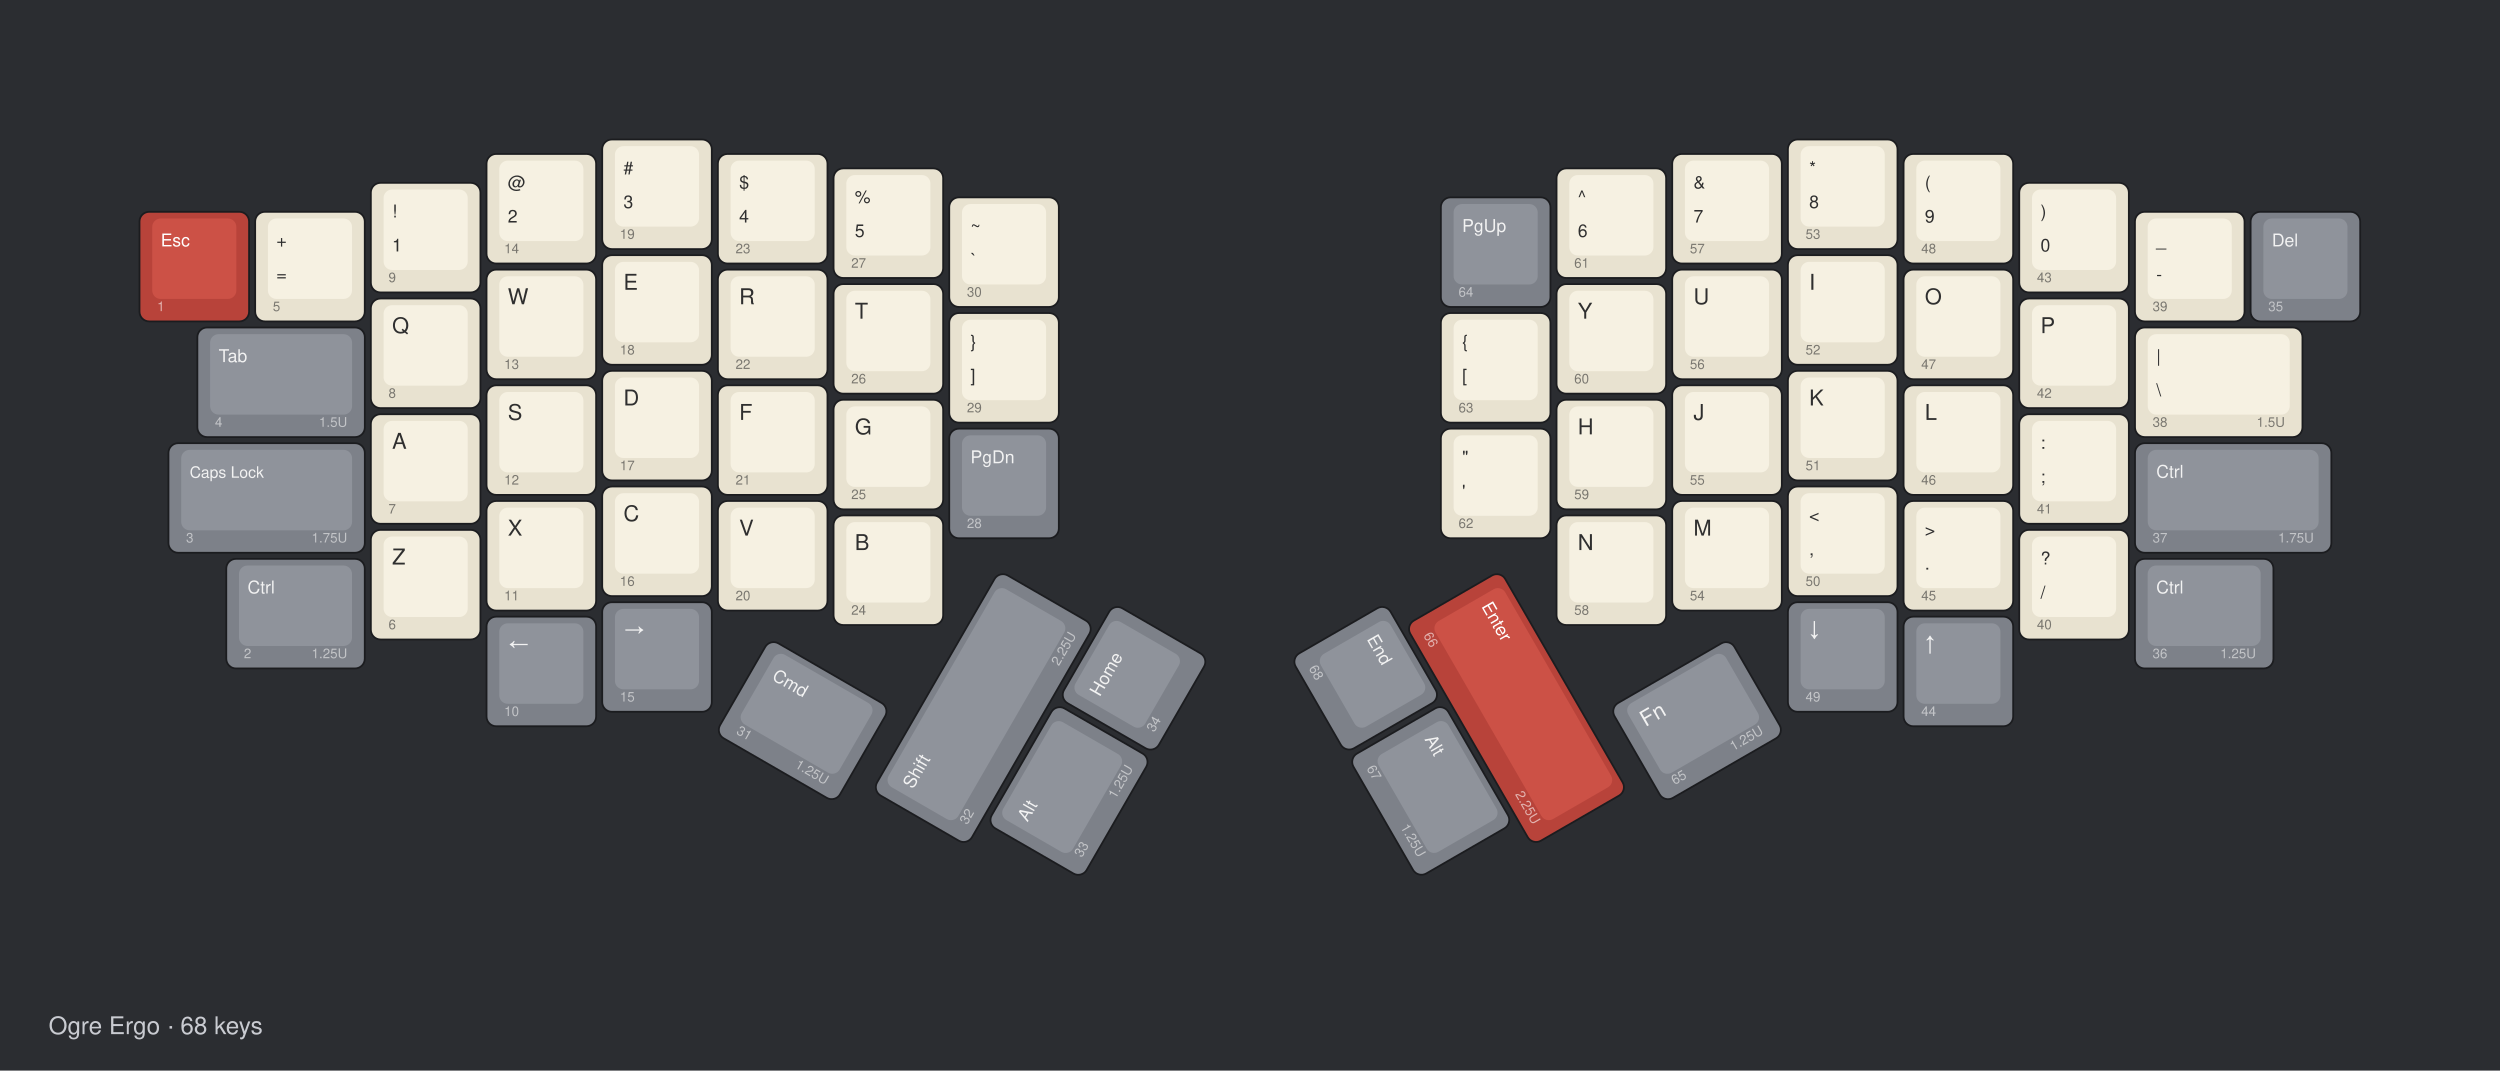
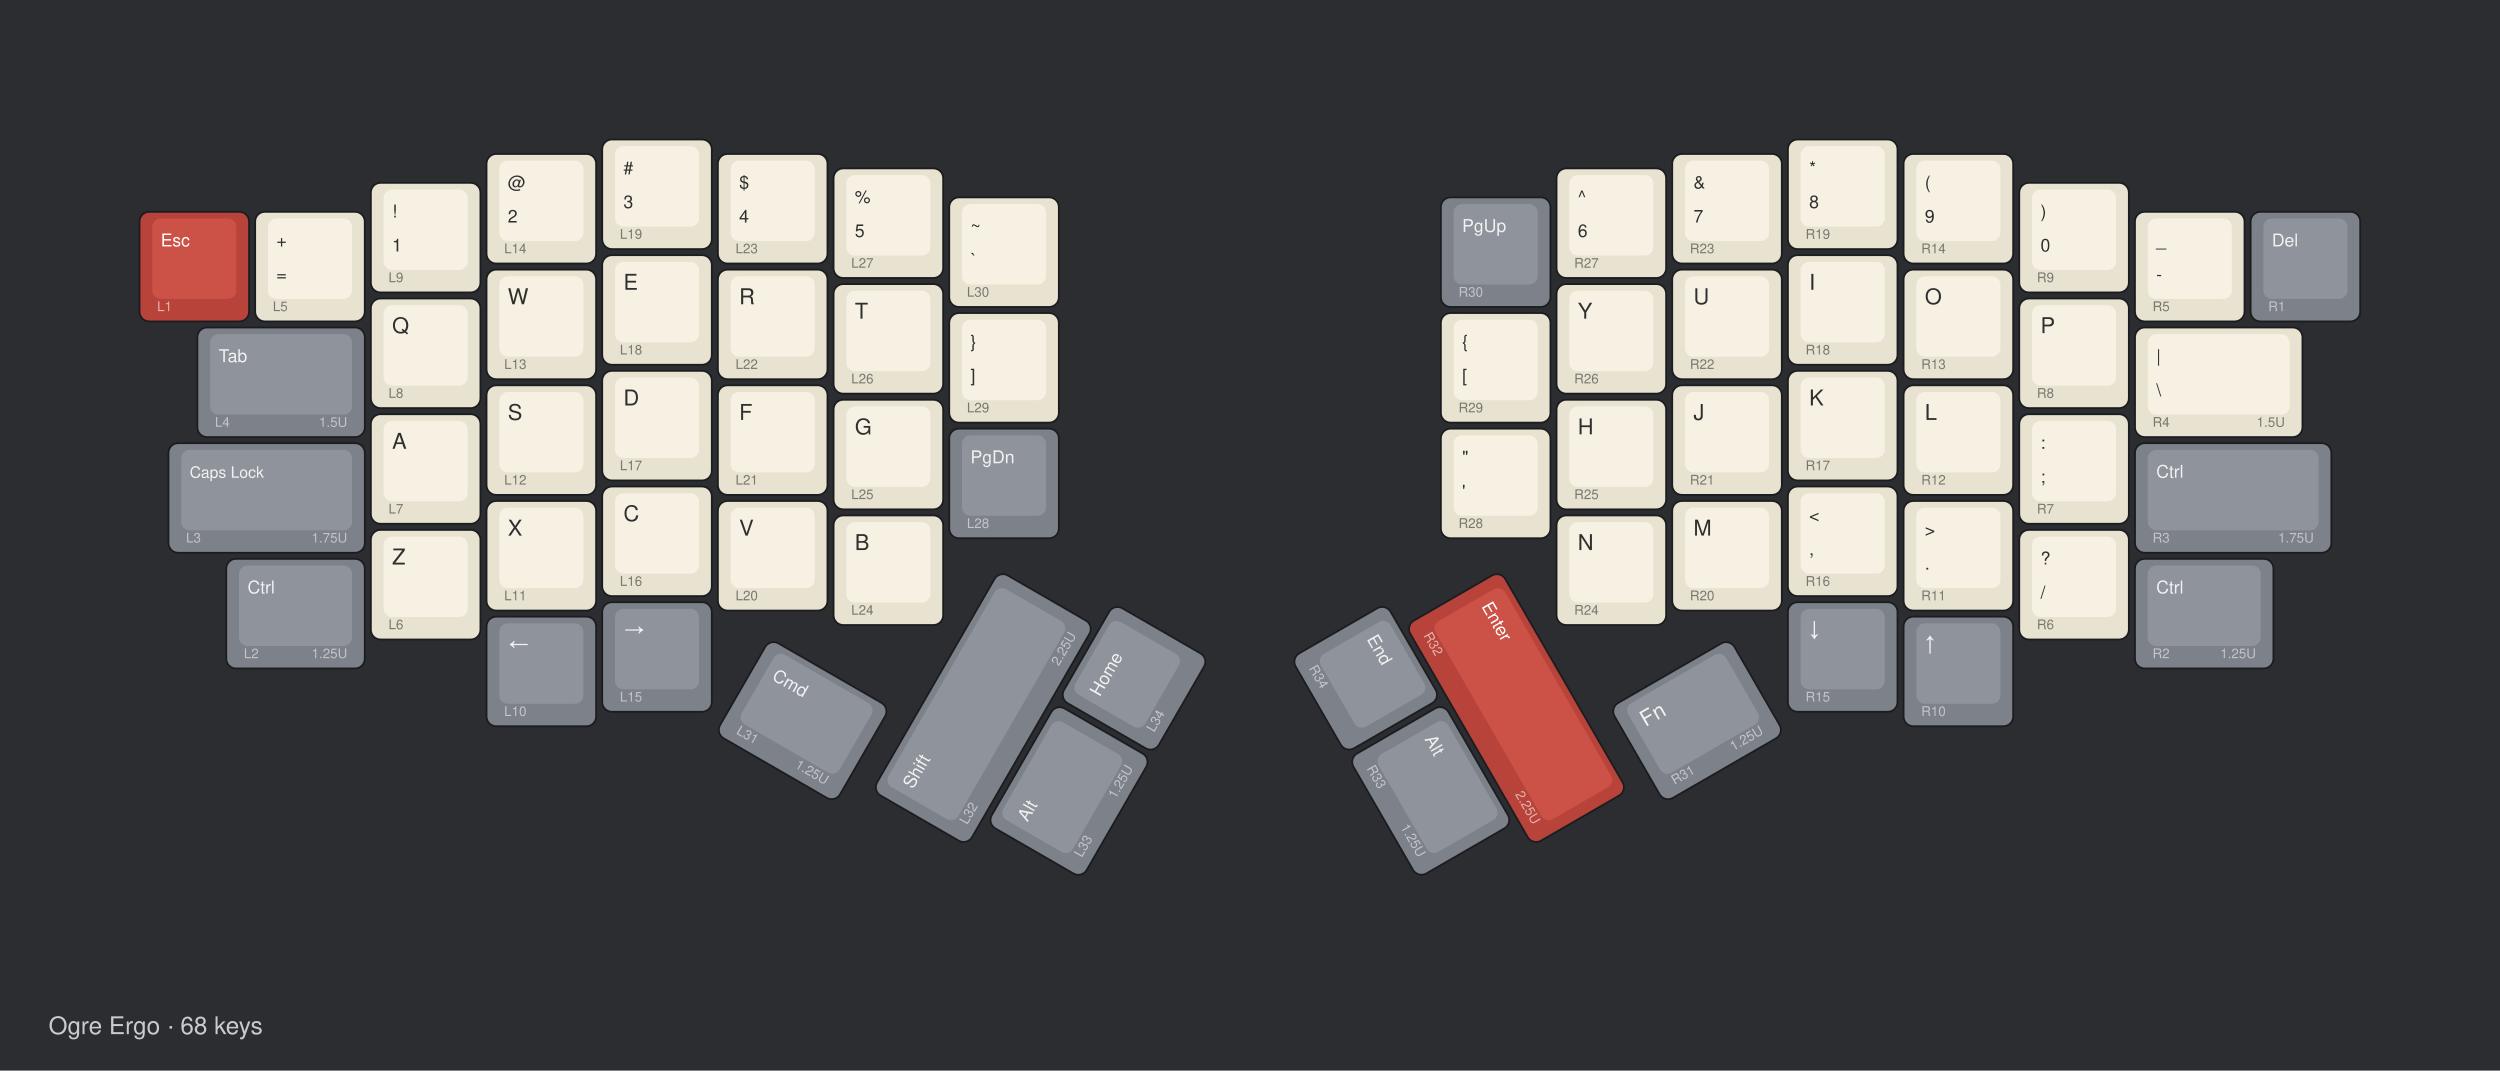
<svg xmlns="http://www.w3.org/2000/svg" width="1800" viewBox="0 0 411.7 176.3" font-family="Helvetica, Arial, sans-serif">
  <rect width="411.7" height="176.3" fill="#2b2d31" />
  <g transform="translate(32.00,43.91) rotate(0)">
    <rect x="-9.03" y="-9.03" width="18.05" height="18.05" rx="1.6" fill="#b8433a" stroke="#1b1c1f" stroke-width=".3" />
    <rect x="-6.93" y="-7.93" width="13.85" height="13.25" rx="1.4" fill="#cc5146" />
    <text x="-5.53" y="-3.33" font-size="2.9" fill="#fff">Esc</text>
-     <text x="-6.12" y="7.33" font-size="2.2" fill="#fff" opacity=".6">1</text>
+     <text x="-6.12" y="7.33" font-size="2.2" fill="#fff" opacity=".6">L1</text>
  </g>
  <g transform="translate(48.67,101.06) rotate(0)">
    <rect x="-11.41" y="-9.03" width="22.81" height="18.05" rx="1.6" fill="#7d8189" stroke="#1b1c1f" stroke-width=".3" />
    <rect x="-9.31" y="-7.93" width="18.61" height="13.25" rx="1.4" fill="#8f939b" />
    <text x="-7.91" y="-3.33" font-size="2.9" fill="#f2f2f2">Ctrl</text>
-     <text x="-8.51" y="7.33" font-size="2.2" fill="#f2f2f2" opacity=".6">2</text>
+     <text x="-8.51" y="7.33" font-size="2.2" fill="#f2f2f2" opacity=".6">L2</text>
    <text x="8.51" y="7.33" font-size="2.2" text-anchor="end" fill="#f2f2f2" opacity=".6">1.25U</text>
  </g>
  <g transform="translate(43.91,82.01) rotate(0)">
    <rect x="-16.17" y="-9.03" width="32.34" height="18.05" rx="1.6" fill="#7d8189" stroke="#1b1c1f" stroke-width=".3" />
    <rect x="-14.07" y="-7.93" width="28.14" height="13.25" rx="1.4" fill="#8f939b" />
    <text x="-12.67" y="-3.33" font-size="2.6" fill="#f2f2f2">Caps Lock</text>
-     <text x="-13.27" y="7.33" font-size="2.2" fill="#f2f2f2" opacity=".6">3</text>
+     <text x="-13.27" y="7.33" font-size="2.2" fill="#f2f2f2" opacity=".6">L3</text>
    <text x="13.27" y="7.33" font-size="2.2" text-anchor="end" fill="#f2f2f2" opacity=".6">1.75U</text>
  </g>
  <g transform="translate(46.29,62.96) rotate(0)">
    <rect x="-13.79" y="-9.03" width="27.58" height="18.05" rx="1.6" fill="#7d8189" stroke="#1b1c1f" stroke-width=".3" />
    <rect x="-11.69" y="-7.93" width="23.38" height="13.25" rx="1.4" fill="#8f939b" />
    <text x="-10.29" y="-3.33" font-size="2.9" fill="#f2f2f2">Tab</text>
-     <text x="-10.89" y="7.33" font-size="2.2" fill="#f2f2f2" opacity=".6">4</text>
+     <text x="-10.89" y="7.33" font-size="2.2" fill="#f2f2f2" opacity=".6">L4</text>
    <text x="10.89" y="7.33" font-size="2.2" text-anchor="end" fill="#f2f2f2" opacity=".6">1.5U</text>
  </g>
  <g transform="translate(51.05,43.91) rotate(0)">
    <rect x="-9.03" y="-9.03" width="18.05" height="18.05" rx="1.6" fill="#e8e2d0" stroke="#1b1c1f" stroke-width=".3" />
    <rect x="-6.93" y="-7.93" width="13.85" height="13.25" rx="1.4" fill="#f6f1e2" />
    <text x="-5.53" y="-3.33" font-size="2.9" fill="#2f2f2f">+</text>
    <text x="-5.53" y="2.27" font-size="2.9" fill="#2f2f2f">=</text>
-     <text x="-6.12" y="7.33" font-size="2.2" fill="#2f2f2f" opacity=".6">5</text>
+     <text x="-6.12" y="7.33" font-size="2.2" fill="#2f2f2f" opacity=".6">L5</text>
  </g>
  <g transform="translate(70.10,96.29) rotate(0)">
    <rect x="-9.03" y="-9.03" width="18.05" height="18.05" rx="1.6" fill="#e8e2d0" stroke="#1b1c1f" stroke-width=".3" />
    <rect x="-6.93" y="-7.93" width="13.85" height="13.25" rx="1.4" fill="#f6f1e2" />
    <text x="-5.53" y="-3.33" font-size="3.6" fill="#2f2f2f">Z</text>
-     <text x="-6.12" y="7.33" font-size="2.2" fill="#2f2f2f" opacity=".6">6</text>
+     <text x="-6.12" y="7.33" font-size="2.2" fill="#2f2f2f" opacity=".6">L6</text>
  </g>
  <g transform="translate(70.10,77.24) rotate(0)">
    <rect x="-9.03" y="-9.03" width="18.05" height="18.05" rx="1.6" fill="#e8e2d0" stroke="#1b1c1f" stroke-width=".3" />
    <rect x="-6.93" y="-7.93" width="13.85" height="13.25" rx="1.4" fill="#f6f1e2" />
    <text x="-5.53" y="-3.33" font-size="3.6" fill="#2f2f2f">A</text>
-     <text x="-6.12" y="7.33" font-size="2.2" fill="#2f2f2f" opacity=".6">7</text>
+     <text x="-6.12" y="7.33" font-size="2.2" fill="#2f2f2f" opacity=".6">L7</text>
  </g>
  <g transform="translate(70.10,58.19) rotate(0)">
    <rect x="-9.03" y="-9.03" width="18.05" height="18.05" rx="1.6" fill="#e8e2d0" stroke="#1b1c1f" stroke-width=".3" />
    <rect x="-6.93" y="-7.93" width="13.85" height="13.25" rx="1.4" fill="#f6f1e2" />
    <text x="-5.53" y="-3.33" font-size="3.6" fill="#2f2f2f">Q</text>
-     <text x="-6.12" y="7.33" font-size="2.2" fill="#2f2f2f" opacity=".6">8</text>
+     <text x="-6.12" y="7.33" font-size="2.2" fill="#2f2f2f" opacity=".6">L8</text>
  </g>
  <g transform="translate(70.10,39.14) rotate(0)">
    <rect x="-9.03" y="-9.03" width="18.05" height="18.05" rx="1.6" fill="#e8e2d0" stroke="#1b1c1f" stroke-width=".3" />
    <rect x="-6.93" y="-7.93" width="13.85" height="13.25" rx="1.4" fill="#f6f1e2" />
    <text x="-5.53" y="-3.33" font-size="2.9" fill="#2f2f2f">!</text>
    <text x="-5.53" y="2.27" font-size="2.9" fill="#2f2f2f">1</text>
-     <text x="-6.12" y="7.33" font-size="2.2" fill="#2f2f2f" opacity=".6">9</text>
+     <text x="-6.12" y="7.33" font-size="2.2" fill="#2f2f2f" opacity=".6">L9</text>
  </g>
  <g transform="translate(89.15,110.58) rotate(0)">
    <rect x="-9.03" y="-9.03" width="18.05" height="18.05" rx="1.6" fill="#7d8189" stroke="#1b1c1f" stroke-width=".3" />
    <rect x="-6.93" y="-7.93" width="13.85" height="13.25" rx="1.4" fill="#8f939b" />
    <text x="-5.53" y="-3.33" font-size="3.6" fill="#f2f2f2">←</text>
-     <text x="-6.12" y="7.33" font-size="2.2" fill="#f2f2f2" opacity=".6">10</text>
+     <text x="-6.12" y="7.33" font-size="2.2" fill="#f2f2f2" opacity=".6">L10</text>
  </g>
  <g transform="translate(89.15,91.53) rotate(0)">
    <rect x="-9.03" y="-9.03" width="18.05" height="18.05" rx="1.6" fill="#e8e2d0" stroke="#1b1c1f" stroke-width=".3" />
    <rect x="-6.93" y="-7.93" width="13.85" height="13.25" rx="1.4" fill="#f6f1e2" />
    <text x="-5.53" y="-3.33" font-size="3.6" fill="#2f2f2f">X</text>
-     <text x="-6.12" y="7.33" font-size="2.2" fill="#2f2f2f" opacity=".6">11</text>
+     <text x="-6.12" y="7.33" font-size="2.2" fill="#2f2f2f" opacity=".6">L11</text>
  </g>
  <g transform="translate(89.15,72.48) rotate(0)">
    <rect x="-9.03" y="-9.03" width="18.05" height="18.05" rx="1.6" fill="#e8e2d0" stroke="#1b1c1f" stroke-width=".3" />
    <rect x="-6.93" y="-7.93" width="13.85" height="13.25" rx="1.4" fill="#f6f1e2" />
    <text x="-5.53" y="-3.33" font-size="3.6" fill="#2f2f2f">S</text>
-     <text x="-6.12" y="7.33" font-size="2.2" fill="#2f2f2f" opacity=".6">12</text>
+     <text x="-6.12" y="7.33" font-size="2.2" fill="#2f2f2f" opacity=".6">L12</text>
  </g>
  <g transform="translate(89.15,53.43) rotate(0)">
    <rect x="-9.03" y="-9.03" width="18.05" height="18.05" rx="1.6" fill="#e8e2d0" stroke="#1b1c1f" stroke-width=".3" />
    <rect x="-6.93" y="-7.93" width="13.85" height="13.25" rx="1.4" fill="#f6f1e2" />
    <text x="-5.53" y="-3.33" font-size="3.6" fill="#2f2f2f">W</text>
-     <text x="-6.12" y="7.33" font-size="2.2" fill="#2f2f2f" opacity=".6">13</text>
+     <text x="-6.12" y="7.33" font-size="2.2" fill="#2f2f2f" opacity=".6">L13</text>
  </g>
  <g transform="translate(89.15,34.38) rotate(0)">
    <rect x="-9.03" y="-9.03" width="18.05" height="18.05" rx="1.6" fill="#e8e2d0" stroke="#1b1c1f" stroke-width=".3" />
    <rect x="-6.93" y="-7.93" width="13.85" height="13.25" rx="1.4" fill="#f6f1e2" />
    <text x="-5.53" y="-3.33" font-size="2.9" fill="#2f2f2f">@</text>
    <text x="-5.53" y="2.27" font-size="2.9" fill="#2f2f2f">2</text>
-     <text x="-6.12" y="7.33" font-size="2.2" fill="#2f2f2f" opacity=".6">14</text>
+     <text x="-6.12" y="7.33" font-size="2.2" fill="#2f2f2f" opacity=".6">L14</text>
  </g>
  <g transform="translate(108.20,108.20) rotate(0)">
    <rect x="-9.03" y="-9.03" width="18.05" height="18.05" rx="1.6" fill="#7d8189" stroke="#1b1c1f" stroke-width=".3" />
    <rect x="-6.93" y="-7.93" width="13.85" height="13.25" rx="1.4" fill="#8f939b" />
    <text x="-5.53" y="-3.33" font-size="3.6" fill="#f2f2f2">→</text>
-     <text x="-6.12" y="7.33" font-size="2.2" fill="#f2f2f2" opacity=".6">15</text>
+     <text x="-6.12" y="7.33" font-size="2.2" fill="#f2f2f2" opacity=".6">L15</text>
  </g>
  <g transform="translate(108.20,89.15) rotate(0)">
    <rect x="-9.03" y="-9.03" width="18.05" height="18.05" rx="1.6" fill="#e8e2d0" stroke="#1b1c1f" stroke-width=".3" />
    <rect x="-6.93" y="-7.93" width="13.85" height="13.25" rx="1.4" fill="#f6f1e2" />
    <text x="-5.53" y="-3.33" font-size="3.6" fill="#2f2f2f">C</text>
-     <text x="-6.12" y="7.33" font-size="2.2" fill="#2f2f2f" opacity=".6">16</text>
+     <text x="-6.12" y="7.33" font-size="2.2" fill="#2f2f2f" opacity=".6">L16</text>
  </g>
  <g transform="translate(108.20,70.10) rotate(0)">
    <rect x="-9.03" y="-9.03" width="18.05" height="18.05" rx="1.6" fill="#e8e2d0" stroke="#1b1c1f" stroke-width=".3" />
    <rect x="-6.93" y="-7.93" width="13.85" height="13.25" rx="1.4" fill="#f6f1e2" />
    <text x="-5.53" y="-3.33" font-size="3.6" fill="#2f2f2f">D</text>
-     <text x="-6.12" y="7.33" font-size="2.2" fill="#2f2f2f" opacity=".6">17</text>
+     <text x="-6.12" y="7.33" font-size="2.2" fill="#2f2f2f" opacity=".6">L17</text>
  </g>
  <g transform="translate(108.20,51.05) rotate(0)">
    <rect x="-9.03" y="-9.03" width="18.05" height="18.05" rx="1.6" fill="#e8e2d0" stroke="#1b1c1f" stroke-width=".3" />
    <rect x="-6.93" y="-7.93" width="13.85" height="13.25" rx="1.4" fill="#f6f1e2" />
    <text x="-5.53" y="-3.33" font-size="3.6" fill="#2f2f2f">E</text>
-     <text x="-6.12" y="7.33" font-size="2.2" fill="#2f2f2f" opacity=".6">18</text>
+     <text x="-6.12" y="7.33" font-size="2.2" fill="#2f2f2f" opacity=".6">L18</text>
  </g>
  <g transform="translate(108.20,32.00) rotate(0)">
    <rect x="-9.03" y="-9.03" width="18.05" height="18.05" rx="1.6" fill="#e8e2d0" stroke="#1b1c1f" stroke-width=".3" />
    <rect x="-6.93" y="-7.93" width="13.85" height="13.25" rx="1.4" fill="#f6f1e2" />
    <text x="-5.53" y="-3.33" font-size="2.9" fill="#2f2f2f">#</text>
    <text x="-5.53" y="2.27" font-size="2.9" fill="#2f2f2f">3</text>
-     <text x="-6.12" y="7.33" font-size="2.2" fill="#2f2f2f" opacity=".6">19</text>
+     <text x="-6.12" y="7.33" font-size="2.2" fill="#2f2f2f" opacity=".6">L19</text>
  </g>
  <g transform="translate(127.25,91.53) rotate(0)">
    <rect x="-9.03" y="-9.03" width="18.05" height="18.05" rx="1.6" fill="#e8e2d0" stroke="#1b1c1f" stroke-width=".3" />
    <rect x="-6.93" y="-7.93" width="13.85" height="13.25" rx="1.4" fill="#f6f1e2" />
    <text x="-5.53" y="-3.33" font-size="3.6" fill="#2f2f2f">V</text>
-     <text x="-6.12" y="7.33" font-size="2.2" fill="#2f2f2f" opacity=".6">20</text>
+     <text x="-6.12" y="7.33" font-size="2.2" fill="#2f2f2f" opacity=".6">L20</text>
  </g>
  <g transform="translate(127.25,72.48) rotate(0)">
    <rect x="-9.03" y="-9.03" width="18.05" height="18.05" rx="1.6" fill="#e8e2d0" stroke="#1b1c1f" stroke-width=".3" />
    <rect x="-6.93" y="-7.93" width="13.85" height="13.25" rx="1.4" fill="#f6f1e2" />
    <text x="-5.53" y="-3.33" font-size="3.6" fill="#2f2f2f">F</text>
-     <text x="-6.12" y="7.33" font-size="2.2" fill="#2f2f2f" opacity=".6">21</text>
+     <text x="-6.12" y="7.33" font-size="2.2" fill="#2f2f2f" opacity=".6">L21</text>
  </g>
  <g transform="translate(127.25,53.43) rotate(0)">
    <rect x="-9.03" y="-9.03" width="18.05" height="18.05" rx="1.6" fill="#e8e2d0" stroke="#1b1c1f" stroke-width=".3" />
    <rect x="-6.93" y="-7.93" width="13.85" height="13.25" rx="1.4" fill="#f6f1e2" />
    <text x="-5.53" y="-3.33" font-size="3.6" fill="#2f2f2f">R</text>
-     <text x="-6.12" y="7.33" font-size="2.2" fill="#2f2f2f" opacity=".6">22</text>
+     <text x="-6.12" y="7.33" font-size="2.2" fill="#2f2f2f" opacity=".6">L22</text>
  </g>
  <g transform="translate(127.25,34.38) rotate(0)">
    <rect x="-9.03" y="-9.03" width="18.05" height="18.05" rx="1.6" fill="#e8e2d0" stroke="#1b1c1f" stroke-width=".3" />
    <rect x="-6.93" y="-7.93" width="13.85" height="13.25" rx="1.4" fill="#f6f1e2" />
    <text x="-5.53" y="-3.33" font-size="2.9" fill="#2f2f2f">$</text>
    <text x="-5.53" y="2.27" font-size="2.9" fill="#2f2f2f">4</text>
-     <text x="-6.12" y="7.33" font-size="2.2" fill="#2f2f2f" opacity=".6">23</text>
+     <text x="-6.12" y="7.33" font-size="2.2" fill="#2f2f2f" opacity=".6">L23</text>
  </g>
  <g transform="translate(146.30,93.91) rotate(0)">
    <rect x="-9.03" y="-9.03" width="18.05" height="18.05" rx="1.6" fill="#e8e2d0" stroke="#1b1c1f" stroke-width=".3" />
    <rect x="-6.93" y="-7.93" width="13.85" height="13.25" rx="1.4" fill="#f6f1e2" />
    <text x="-5.53" y="-3.33" font-size="3.6" fill="#2f2f2f">B</text>
-     <text x="-6.12" y="7.33" font-size="2.2" fill="#2f2f2f" opacity=".6">24</text>
+     <text x="-6.12" y="7.33" font-size="2.2" fill="#2f2f2f" opacity=".6">L24</text>
  </g>
  <g transform="translate(146.30,74.86) rotate(0)">
    <rect x="-9.03" y="-9.03" width="18.05" height="18.05" rx="1.6" fill="#e8e2d0" stroke="#1b1c1f" stroke-width=".3" />
    <rect x="-6.93" y="-7.93" width="13.85" height="13.25" rx="1.4" fill="#f6f1e2" />
    <text x="-5.53" y="-3.33" font-size="3.6" fill="#2f2f2f">G</text>
-     <text x="-6.12" y="7.33" font-size="2.2" fill="#2f2f2f" opacity=".6">25</text>
+     <text x="-6.12" y="7.33" font-size="2.2" fill="#2f2f2f" opacity=".6">L25</text>
  </g>
  <g transform="translate(146.30,55.81) rotate(0)">
    <rect x="-9.03" y="-9.03" width="18.05" height="18.05" rx="1.6" fill="#e8e2d0" stroke="#1b1c1f" stroke-width=".3" />
    <rect x="-6.93" y="-7.93" width="13.85" height="13.25" rx="1.4" fill="#f6f1e2" />
    <text x="-5.53" y="-3.33" font-size="3.6" fill="#2f2f2f">T</text>
-     <text x="-6.12" y="7.33" font-size="2.2" fill="#2f2f2f" opacity=".6">26</text>
+     <text x="-6.12" y="7.33" font-size="2.2" fill="#2f2f2f" opacity=".6">L26</text>
  </g>
  <g transform="translate(146.30,36.76) rotate(0)">
    <rect x="-9.03" y="-9.03" width="18.05" height="18.05" rx="1.6" fill="#e8e2d0" stroke="#1b1c1f" stroke-width=".3" />
    <rect x="-6.93" y="-7.93" width="13.85" height="13.25" rx="1.4" fill="#f6f1e2" />
    <text x="-5.53" y="-3.33" font-size="2.9" fill="#2f2f2f">%</text>
    <text x="-5.53" y="2.27" font-size="2.9" fill="#2f2f2f">5</text>
-     <text x="-6.12" y="7.33" font-size="2.2" fill="#2f2f2f" opacity=".6">27</text>
+     <text x="-6.12" y="7.33" font-size="2.2" fill="#2f2f2f" opacity=".6">L27</text>
  </g>
  <g transform="translate(165.35,79.62) rotate(0)">
    <rect x="-9.03" y="-9.03" width="18.05" height="18.05" rx="1.6" fill="#7d8189" stroke="#1b1c1f" stroke-width=".3" />
    <rect x="-6.93" y="-7.93" width="13.85" height="13.25" rx="1.4" fill="#8f939b" />
    <text x="-5.53" y="-3.33" font-size="2.9" fill="#f2f2f2">PgDn</text>
-     <text x="-6.12" y="7.33" font-size="2.2" fill="#f2f2f2" opacity=".6">28</text>
+     <text x="-6.12" y="7.33" font-size="2.2" fill="#f2f2f2" opacity=".6">L28</text>
  </g>
  <g transform="translate(165.35,60.58) rotate(0)">
    <rect x="-9.03" y="-9.03" width="18.05" height="18.05" rx="1.6" fill="#e8e2d0" stroke="#1b1c1f" stroke-width=".3" />
    <rect x="-6.93" y="-7.93" width="13.85" height="13.25" rx="1.4" fill="#f6f1e2" />
    <text x="-5.53" y="-3.33" font-size="2.9" fill="#2f2f2f">}</text>
    <text x="-5.53" y="2.27" font-size="2.9" fill="#2f2f2f">]</text>
-     <text x="-6.12" y="7.33" font-size="2.2" fill="#2f2f2f" opacity=".6">29</text>
+     <text x="-6.12" y="7.33" font-size="2.2" fill="#2f2f2f" opacity=".6">L29</text>
  </g>
  <g transform="translate(165.35,41.53) rotate(0)">
    <rect x="-9.03" y="-9.03" width="18.05" height="18.05" rx="1.6" fill="#e8e2d0" stroke="#1b1c1f" stroke-width=".3" />
    <rect x="-6.93" y="-7.93" width="13.85" height="13.25" rx="1.4" fill="#f6f1e2" />
    <text x="-5.53" y="-3.33" font-size="2.9" fill="#2f2f2f">~</text>
    <text x="-5.53" y="2.27" font-size="2.9" fill="#2f2f2f">`</text>
-     <text x="-6.12" y="7.33" font-size="2.2" fill="#2f2f2f" opacity=".6">30</text>
+     <text x="-6.12" y="7.33" font-size="2.2" fill="#2f2f2f" opacity=".6">L30</text>
  </g>
  <g transform="translate(132.18,118.68) rotate(30)">
    <rect x="-11.41" y="-9.03" width="22.81" height="18.05" rx="1.6" fill="#7d8189" stroke="#1b1c1f" stroke-width=".3" />
    <rect x="-9.31" y="-7.93" width="18.61" height="13.25" rx="1.4" fill="#8f939b" />
    <text x="-7.91" y="-3.33" font-size="2.9" fill="#f2f2f2">Cmd</text>
-     <text x="-8.51" y="7.33" font-size="2.2" fill="#f2f2f2" opacity=".6">31</text>
+     <text x="-8.51" y="7.33" font-size="2.2" fill="#f2f2f2" opacity=".6">L31</text>
    <text x="8.51" y="7.33" font-size="2.2" text-anchor="end" fill="#f2f2f2" opacity=".6">1.25U</text>
  </g>
  <g transform="translate(161.93,116.61) rotate(-60)">
    <rect x="-20.93" y="-9.03" width="41.86" height="18.05" rx="1.6" fill="#7d8189" stroke="#1b1c1f" stroke-width=".3" />
    <rect x="-18.83" y="-7.93" width="37.66" height="13.25" rx="1.4" fill="#8f939b" />
    <text x="-17.43" y="-3.33" font-size="2.9" fill="#f2f2f2">Shift</text>
-     <text x="-18.03" y="7.33" font-size="2.2" fill="#f2f2f2" opacity=".6">32</text>
+     <text x="-18.03" y="7.33" font-size="2.2" fill="#f2f2f2" opacity=".6">L32</text>
    <text x="18.03" y="7.33" font-size="2.2" text-anchor="end" fill="#f2f2f2" opacity=".6">2.25U</text>
  </g>
  <g transform="translate(176.05,130.26) rotate(-60)">
    <rect x="-11.41" y="-9.03" width="22.81" height="18.05" rx="1.6" fill="#7d8189" stroke="#1b1c1f" stroke-width=".3" />
    <rect x="-9.31" y="-7.93" width="18.61" height="13.25" rx="1.4" fill="#8f939b" />
    <text x="-7.91" y="-3.33" font-size="2.9" fill="#f2f2f2">Alt</text>
-     <text x="-8.51" y="7.33" font-size="2.2" fill="#f2f2f2" opacity=".6">33</text>
+     <text x="-8.51" y="7.33" font-size="2.2" fill="#f2f2f2" opacity=".6">L33</text>
    <text x="8.51" y="7.33" font-size="2.2" text-anchor="end" fill="#f2f2f2" opacity=".6">1.25U</text>
  </g>
  <g transform="translate(186.76,111.70) rotate(-60)">
    <rect x="-9.03" y="-9.03" width="18.05" height="18.05" rx="1.6" fill="#7d8189" stroke="#1b1c1f" stroke-width=".3" />
    <rect x="-6.93" y="-7.93" width="13.85" height="13.25" rx="1.4" fill="#8f939b" />
    <text x="-5.53" y="-3.33" font-size="2.9" fill="#f2f2f2">Home</text>
-     <text x="-6.12" y="7.33" font-size="2.2" fill="#f2f2f2" opacity=".6">34</text>
+     <text x="-6.12" y="7.33" font-size="2.2" fill="#f2f2f2" opacity=".6">L34</text>
  </g>
  <g transform="translate(379.66,43.91) rotate(0.0)">
    <rect x="-9.03" y="-9.03" width="18.05" height="18.05" rx="1.6" fill="#7d8189" stroke="#1b1c1f" stroke-width=".3" />
    <rect x="-6.93" y="-7.93" width="13.85" height="13.25" rx="1.4" fill="#8f939b" />
    <text x="-5.53" y="-3.33" font-size="2.9" fill="#f2f2f2">Del</text>
-     <text x="-6.12" y="7.33" font-size="2.2" fill="#f2f2f2" opacity=".6">35</text>
+     <text x="-6.12" y="7.33" font-size="2.2" fill="#f2f2f2" opacity=".6">R1</text>
  </g>
  <g transform="translate(362.99,101.06) rotate(0.0)">
    <rect x="-11.41" y="-9.03" width="22.81" height="18.05" rx="1.6" fill="#7d8189" stroke="#1b1c1f" stroke-width=".3" />
    <rect x="-9.31" y="-7.93" width="18.61" height="13.25" rx="1.4" fill="#8f939b" />
    <text x="-7.91" y="-3.33" font-size="2.9" fill="#f2f2f2">Ctrl</text>
-     <text x="-8.51" y="7.33" font-size="2.2" fill="#f2f2f2" opacity=".6">36</text>
+     <text x="-8.51" y="7.33" font-size="2.2" fill="#f2f2f2" opacity=".6">R2</text>
    <text x="8.51" y="7.33" font-size="2.2" text-anchor="end" fill="#f2f2f2" opacity=".6">1.25U</text>
  </g>
  <g transform="translate(367.76,82.01) rotate(0.0)">
    <rect x="-16.17" y="-9.03" width="32.34" height="18.05" rx="1.6" fill="#7d8189" stroke="#1b1c1f" stroke-width=".3" />
    <rect x="-14.07" y="-7.93" width="28.14" height="13.25" rx="1.4" fill="#8f939b" />
    <text x="-12.67" y="-3.33" font-size="2.9" fill="#f2f2f2">Ctrl</text>
-     <text x="-13.27" y="7.33" font-size="2.2" fill="#f2f2f2" opacity=".6">37</text>
+     <text x="-13.27" y="7.33" font-size="2.2" fill="#f2f2f2" opacity=".6">R3</text>
    <text x="13.27" y="7.33" font-size="2.2" text-anchor="end" fill="#f2f2f2" opacity=".6">1.75U</text>
  </g>
  <g transform="translate(365.38,62.96) rotate(0.0)">
    <rect x="-13.79" y="-9.03" width="27.58" height="18.05" rx="1.6" fill="#e8e2d0" stroke="#1b1c1f" stroke-width=".3" />
    <rect x="-11.69" y="-7.93" width="23.38" height="13.25" rx="1.4" fill="#f6f1e2" />
    <text x="-10.29" y="-3.33" font-size="2.9" fill="#2f2f2f">|</text>
    <text x="-10.29" y="2.27" font-size="2.9" fill="#2f2f2f">\</text>
-     <text x="-10.89" y="7.33" font-size="2.2" fill="#2f2f2f" opacity=".6">38</text>
+     <text x="-10.89" y="7.33" font-size="2.2" fill="#2f2f2f" opacity=".6">R4</text>
    <text x="10.89" y="7.33" font-size="2.2" text-anchor="end" fill="#2f2f2f" opacity=".6">1.5U</text>
  </g>
  <g transform="translate(360.61,43.91) rotate(0.0)">
    <rect x="-9.03" y="-9.03" width="18.05" height="18.05" rx="1.6" fill="#e8e2d0" stroke="#1b1c1f" stroke-width=".3" />
    <rect x="-6.93" y="-7.93" width="13.85" height="13.25" rx="1.4" fill="#f6f1e2" />
    <text x="-5.53" y="-3.33" font-size="2.9" fill="#2f2f2f">_</text>
    <text x="-5.53" y="2.27" font-size="2.9" fill="#2f2f2f">-</text>
-     <text x="-6.12" y="7.33" font-size="2.2" fill="#2f2f2f" opacity=".6">39</text>
+     <text x="-6.12" y="7.33" font-size="2.2" fill="#2f2f2f" opacity=".6">R5</text>
  </g>
  <g transform="translate(341.56,96.29) rotate(0.0)">
    <rect x="-9.03" y="-9.03" width="18.05" height="18.05" rx="1.6" fill="#e8e2d0" stroke="#1b1c1f" stroke-width=".3" />
    <rect x="-6.93" y="-7.93" width="13.85" height="13.25" rx="1.4" fill="#f6f1e2" />
    <text x="-5.53" y="-3.33" font-size="2.9" fill="#2f2f2f">?</text>
    <text x="-5.53" y="2.27" font-size="2.9" fill="#2f2f2f">/</text>
-     <text x="-6.12" y="7.33" font-size="2.2" fill="#2f2f2f" opacity=".6">40</text>
+     <text x="-6.12" y="7.33" font-size="2.2" fill="#2f2f2f" opacity=".6">R6</text>
  </g>
  <g transform="translate(341.56,77.24) rotate(0.0)">
    <rect x="-9.03" y="-9.03" width="18.05" height="18.05" rx="1.6" fill="#e8e2d0" stroke="#1b1c1f" stroke-width=".3" />
    <rect x="-6.93" y="-7.93" width="13.85" height="13.25" rx="1.4" fill="#f6f1e2" />
    <text x="-5.53" y="-3.33" font-size="2.9" fill="#2f2f2f">:</text>
    <text x="-5.53" y="2.27" font-size="2.9" fill="#2f2f2f">;</text>
-     <text x="-6.12" y="7.33" font-size="2.2" fill="#2f2f2f" opacity=".6">41</text>
+     <text x="-6.12" y="7.33" font-size="2.2" fill="#2f2f2f" opacity=".6">R7</text>
  </g>
  <g transform="translate(341.56,58.19) rotate(0.0)">
    <rect x="-9.03" y="-9.03" width="18.05" height="18.05" rx="1.6" fill="#e8e2d0" stroke="#1b1c1f" stroke-width=".3" />
    <rect x="-6.93" y="-7.93" width="13.85" height="13.25" rx="1.4" fill="#f6f1e2" />
    <text x="-5.53" y="-3.33" font-size="3.6" fill="#2f2f2f">P</text>
-     <text x="-6.12" y="7.33" font-size="2.2" fill="#2f2f2f" opacity=".6">42</text>
+     <text x="-6.12" y="7.33" font-size="2.2" fill="#2f2f2f" opacity=".6">R8</text>
  </g>
  <g transform="translate(341.56,39.14) rotate(0.0)">
    <rect x="-9.03" y="-9.03" width="18.05" height="18.05" rx="1.6" fill="#e8e2d0" stroke="#1b1c1f" stroke-width=".3" />
    <rect x="-6.93" y="-7.93" width="13.85" height="13.25" rx="1.4" fill="#f6f1e2" />
    <text x="-5.53" y="-3.33" font-size="2.9" fill="#2f2f2f">)</text>
    <text x="-5.53" y="2.27" font-size="2.9" fill="#2f2f2f">0</text>
-     <text x="-6.12" y="7.33" font-size="2.2" fill="#2f2f2f" opacity=".6">43</text>
+     <text x="-6.12" y="7.33" font-size="2.2" fill="#2f2f2f" opacity=".6">R9</text>
  </g>
  <g transform="translate(322.51,110.58) rotate(0.0)">
    <rect x="-9.03" y="-9.03" width="18.05" height="18.05" rx="1.6" fill="#7d8189" stroke="#1b1c1f" stroke-width=".3" />
    <rect x="-6.93" y="-7.93" width="13.85" height="13.25" rx="1.4" fill="#8f939b" />
    <text x="-5.53" y="-3.33" font-size="3.6" fill="#f2f2f2">↑</text>
-     <text x="-6.12" y="7.33" font-size="2.2" fill="#f2f2f2" opacity=".6">44</text>
+     <text x="-6.12" y="7.33" font-size="2.2" fill="#f2f2f2" opacity=".6">R10</text>
  </g>
  <g transform="translate(322.51,91.53) rotate(0.0)">
    <rect x="-9.03" y="-9.03" width="18.05" height="18.05" rx="1.6" fill="#e8e2d0" stroke="#1b1c1f" stroke-width=".3" />
    <rect x="-6.93" y="-7.93" width="13.85" height="13.25" rx="1.4" fill="#f6f1e2" />
    <text x="-5.53" y="-3.33" font-size="2.9" fill="#2f2f2f">&gt;</text>
    <text x="-5.53" y="2.27" font-size="2.9" fill="#2f2f2f">.</text>
-     <text x="-6.12" y="7.33" font-size="2.2" fill="#2f2f2f" opacity=".6">45</text>
+     <text x="-6.12" y="7.33" font-size="2.2" fill="#2f2f2f" opacity=".6">R11</text>
  </g>
  <g transform="translate(322.51,72.48) rotate(0.0)">
    <rect x="-9.03" y="-9.03" width="18.05" height="18.05" rx="1.6" fill="#e8e2d0" stroke="#1b1c1f" stroke-width=".3" />
    <rect x="-6.93" y="-7.93" width="13.85" height="13.25" rx="1.4" fill="#f6f1e2" />
    <text x="-5.53" y="-3.33" font-size="3.6" fill="#2f2f2f">L</text>
-     <text x="-6.12" y="7.33" font-size="2.2" fill="#2f2f2f" opacity=".6">46</text>
+     <text x="-6.12" y="7.33" font-size="2.2" fill="#2f2f2f" opacity=".6">R12</text>
  </g>
  <g transform="translate(322.51,53.43) rotate(0.0)">
    <rect x="-9.03" y="-9.03" width="18.05" height="18.05" rx="1.6" fill="#e8e2d0" stroke="#1b1c1f" stroke-width=".3" />
    <rect x="-6.93" y="-7.93" width="13.85" height="13.25" rx="1.4" fill="#f6f1e2" />
    <text x="-5.53" y="-3.33" font-size="3.6" fill="#2f2f2f">O</text>
-     <text x="-6.12" y="7.33" font-size="2.2" fill="#2f2f2f" opacity=".6">47</text>
+     <text x="-6.12" y="7.33" font-size="2.2" fill="#2f2f2f" opacity=".6">R13</text>
  </g>
  <g transform="translate(322.51,34.38) rotate(0.0)">
    <rect x="-9.03" y="-9.03" width="18.05" height="18.05" rx="1.6" fill="#e8e2d0" stroke="#1b1c1f" stroke-width=".3" />
    <rect x="-6.93" y="-7.93" width="13.85" height="13.25" rx="1.4" fill="#f6f1e2" />
    <text x="-5.53" y="-3.33" font-size="2.9" fill="#2f2f2f">(</text>
    <text x="-5.53" y="2.27" font-size="2.9" fill="#2f2f2f">9</text>
-     <text x="-6.12" y="7.33" font-size="2.2" fill="#2f2f2f" opacity=".6">48</text>
+     <text x="-6.12" y="7.33" font-size="2.2" fill="#2f2f2f" opacity=".6">R14</text>
  </g>
  <g transform="translate(303.46,108.20) rotate(0.0)">
    <rect x="-9.03" y="-9.03" width="18.05" height="18.05" rx="1.6" fill="#7d8189" stroke="#1b1c1f" stroke-width=".3" />
    <rect x="-6.93" y="-7.93" width="13.85" height="13.25" rx="1.4" fill="#8f939b" />
    <text x="-5.53" y="-3.33" font-size="3.6" fill="#f2f2f2">↓</text>
-     <text x="-6.12" y="7.33" font-size="2.2" fill="#f2f2f2" opacity=".6">49</text>
+     <text x="-6.12" y="7.33" font-size="2.2" fill="#f2f2f2" opacity=".6">R15</text>
  </g>
  <g transform="translate(303.46,89.15) rotate(0.0)">
    <rect x="-9.03" y="-9.03" width="18.05" height="18.05" rx="1.6" fill="#e8e2d0" stroke="#1b1c1f" stroke-width=".3" />
    <rect x="-6.93" y="-7.93" width="13.85" height="13.25" rx="1.4" fill="#f6f1e2" />
    <text x="-5.53" y="-3.33" font-size="2.9" fill="#2f2f2f">&lt;</text>
    <text x="-5.53" y="2.27" font-size="2.9" fill="#2f2f2f">,</text>
-     <text x="-6.12" y="7.33" font-size="2.2" fill="#2f2f2f" opacity=".6">50</text>
+     <text x="-6.12" y="7.33" font-size="2.2" fill="#2f2f2f" opacity=".6">R16</text>
  </g>
  <g transform="translate(303.46,70.10) rotate(0.0)">
    <rect x="-9.03" y="-9.03" width="18.05" height="18.05" rx="1.6" fill="#e8e2d0" stroke="#1b1c1f" stroke-width=".3" />
    <rect x="-6.93" y="-7.93" width="13.85" height="13.25" rx="1.4" fill="#f6f1e2" />
    <text x="-5.53" y="-3.33" font-size="3.6" fill="#2f2f2f">K</text>
-     <text x="-6.12" y="7.33" font-size="2.2" fill="#2f2f2f" opacity=".6">51</text>
+     <text x="-6.12" y="7.33" font-size="2.2" fill="#2f2f2f" opacity=".6">R17</text>
  </g>
  <g transform="translate(303.46,51.05) rotate(0.0)">
    <rect x="-9.03" y="-9.03" width="18.05" height="18.05" rx="1.6" fill="#e8e2d0" stroke="#1b1c1f" stroke-width=".3" />
    <rect x="-6.93" y="-7.93" width="13.85" height="13.25" rx="1.4" fill="#f6f1e2" />
    <text x="-5.53" y="-3.33" font-size="3.6" fill="#2f2f2f">I</text>
-     <text x="-6.12" y="7.33" font-size="2.2" fill="#2f2f2f" opacity=".6">52</text>
+     <text x="-6.12" y="7.33" font-size="2.2" fill="#2f2f2f" opacity=".6">R18</text>
  </g>
  <g transform="translate(303.46,32.00) rotate(0.0)">
    <rect x="-9.03" y="-9.03" width="18.05" height="18.05" rx="1.6" fill="#e8e2d0" stroke="#1b1c1f" stroke-width=".3" />
    <rect x="-6.93" y="-7.93" width="13.85" height="13.25" rx="1.4" fill="#f6f1e2" />
    <text x="-5.53" y="-3.33" font-size="2.9" fill="#2f2f2f">*</text>
    <text x="-5.53" y="2.27" font-size="2.9" fill="#2f2f2f">8</text>
-     <text x="-6.12" y="7.33" font-size="2.2" fill="#2f2f2f" opacity=".6">53</text>
+     <text x="-6.12" y="7.33" font-size="2.2" fill="#2f2f2f" opacity=".6">R19</text>
  </g>
  <g transform="translate(284.41,91.53) rotate(0.0)">
    <rect x="-9.03" y="-9.03" width="18.05" height="18.05" rx="1.6" fill="#e8e2d0" stroke="#1b1c1f" stroke-width=".3" />
    <rect x="-6.93" y="-7.93" width="13.85" height="13.25" rx="1.4" fill="#f6f1e2" />
    <text x="-5.53" y="-3.33" font-size="3.6" fill="#2f2f2f">M</text>
-     <text x="-6.12" y="7.33" font-size="2.2" fill="#2f2f2f" opacity=".6">54</text>
+     <text x="-6.12" y="7.33" font-size="2.2" fill="#2f2f2f" opacity=".6">R20</text>
  </g>
  <g transform="translate(284.41,72.48) rotate(0.0)">
    <rect x="-9.03" y="-9.03" width="18.05" height="18.05" rx="1.6" fill="#e8e2d0" stroke="#1b1c1f" stroke-width=".3" />
    <rect x="-6.93" y="-7.93" width="13.85" height="13.25" rx="1.4" fill="#f6f1e2" />
    <text x="-5.53" y="-3.33" font-size="3.6" fill="#2f2f2f">J</text>
-     <text x="-6.12" y="7.33" font-size="2.2" fill="#2f2f2f" opacity=".6">55</text>
+     <text x="-6.12" y="7.33" font-size="2.2" fill="#2f2f2f" opacity=".6">R21</text>
  </g>
  <g transform="translate(284.41,53.43) rotate(0.0)">
    <rect x="-9.03" y="-9.03" width="18.05" height="18.05" rx="1.6" fill="#e8e2d0" stroke="#1b1c1f" stroke-width=".3" />
    <rect x="-6.93" y="-7.93" width="13.85" height="13.25" rx="1.4" fill="#f6f1e2" />
    <text x="-5.53" y="-3.33" font-size="3.6" fill="#2f2f2f">U</text>
-     <text x="-6.12" y="7.33" font-size="2.2" fill="#2f2f2f" opacity=".6">56</text>
+     <text x="-6.12" y="7.33" font-size="2.2" fill="#2f2f2f" opacity=".6">R22</text>
  </g>
  <g transform="translate(284.41,34.38) rotate(0.0)">
    <rect x="-9.03" y="-9.03" width="18.05" height="18.05" rx="1.6" fill="#e8e2d0" stroke="#1b1c1f" stroke-width=".3" />
    <rect x="-6.93" y="-7.93" width="13.85" height="13.25" rx="1.4" fill="#f6f1e2" />
    <text x="-5.53" y="-3.33" font-size="2.9" fill="#2f2f2f">&amp;</text>
    <text x="-5.53" y="2.27" font-size="2.9" fill="#2f2f2f">7</text>
-     <text x="-6.12" y="7.33" font-size="2.2" fill="#2f2f2f" opacity=".6">57</text>
+     <text x="-6.12" y="7.33" font-size="2.2" fill="#2f2f2f" opacity=".6">R23</text>
  </g>
  <g transform="translate(265.36,93.91) rotate(0.0)">
    <rect x="-9.03" y="-9.03" width="18.05" height="18.05" rx="1.6" fill="#e8e2d0" stroke="#1b1c1f" stroke-width=".3" />
    <rect x="-6.93" y="-7.93" width="13.85" height="13.25" rx="1.4" fill="#f6f1e2" />
    <text x="-5.53" y="-3.33" font-size="3.6" fill="#2f2f2f">N</text>
-     <text x="-6.12" y="7.33" font-size="2.2" fill="#2f2f2f" opacity=".6">58</text>
+     <text x="-6.12" y="7.33" font-size="2.2" fill="#2f2f2f" opacity=".6">R24</text>
  </g>
  <g transform="translate(265.36,74.86) rotate(0.0)">
    <rect x="-9.03" y="-9.03" width="18.05" height="18.05" rx="1.6" fill="#e8e2d0" stroke="#1b1c1f" stroke-width=".3" />
    <rect x="-6.93" y="-7.93" width="13.85" height="13.25" rx="1.4" fill="#f6f1e2" />
    <text x="-5.53" y="-3.33" font-size="3.6" fill="#2f2f2f">H</text>
-     <text x="-6.12" y="7.33" font-size="2.2" fill="#2f2f2f" opacity=".6">59</text>
+     <text x="-6.12" y="7.33" font-size="2.2" fill="#2f2f2f" opacity=".6">R25</text>
  </g>
  <g transform="translate(265.36,55.81) rotate(0.0)">
    <rect x="-9.03" y="-9.03" width="18.05" height="18.05" rx="1.6" fill="#e8e2d0" stroke="#1b1c1f" stroke-width=".3" />
    <rect x="-6.93" y="-7.93" width="13.85" height="13.25" rx="1.4" fill="#f6f1e2" />
    <text x="-5.53" y="-3.33" font-size="3.6" fill="#2f2f2f">Y</text>
-     <text x="-6.12" y="7.33" font-size="2.2" fill="#2f2f2f" opacity=".6">60</text>
+     <text x="-6.12" y="7.33" font-size="2.2" fill="#2f2f2f" opacity=".6">R26</text>
  </g>
  <g transform="translate(265.36,36.76) rotate(0.0)">
    <rect x="-9.03" y="-9.03" width="18.05" height="18.05" rx="1.6" fill="#e8e2d0" stroke="#1b1c1f" stroke-width=".3" />
    <rect x="-6.93" y="-7.93" width="13.85" height="13.25" rx="1.4" fill="#f6f1e2" />
    <text x="-5.53" y="-3.33" font-size="2.9" fill="#2f2f2f">^</text>
    <text x="-5.53" y="2.27" font-size="2.9" fill="#2f2f2f">6</text>
-     <text x="-6.12" y="7.33" font-size="2.2" fill="#2f2f2f" opacity=".6">61</text>
+     <text x="-6.12" y="7.33" font-size="2.2" fill="#2f2f2f" opacity=".6">R27</text>
  </g>
  <g transform="translate(246.31,79.62) rotate(0.0)">
    <rect x="-9.03" y="-9.03" width="18.05" height="18.05" rx="1.6" fill="#e8e2d0" stroke="#1b1c1f" stroke-width=".3" />
    <rect x="-6.93" y="-7.93" width="13.85" height="13.25" rx="1.4" fill="#f6f1e2" />
    <text x="-5.53" y="-3.33" font-size="2.9" fill="#2f2f2f">"</text>
    <text x="-5.53" y="2.27" font-size="2.9" fill="#2f2f2f">'</text>
-     <text x="-6.12" y="7.33" font-size="2.2" fill="#2f2f2f" opacity=".6">62</text>
+     <text x="-6.12" y="7.33" font-size="2.2" fill="#2f2f2f" opacity=".6">R28</text>
  </g>
  <g transform="translate(246.31,60.58) rotate(0.0)">
    <rect x="-9.03" y="-9.03" width="18.05" height="18.05" rx="1.6" fill="#e8e2d0" stroke="#1b1c1f" stroke-width=".3" />
    <rect x="-6.93" y="-7.93" width="13.85" height="13.25" rx="1.4" fill="#f6f1e2" />
    <text x="-5.53" y="-3.33" font-size="2.9" fill="#2f2f2f">{</text>
    <text x="-5.53" y="2.27" font-size="2.9" fill="#2f2f2f">[</text>
-     <text x="-6.12" y="7.33" font-size="2.2" fill="#2f2f2f" opacity=".6">63</text>
+     <text x="-6.12" y="7.33" font-size="2.2" fill="#2f2f2f" opacity=".6">R29</text>
  </g>
  <g transform="translate(246.31,41.53) rotate(0.0)">
    <rect x="-9.03" y="-9.03" width="18.05" height="18.05" rx="1.6" fill="#7d8189" stroke="#1b1c1f" stroke-width=".3" />
    <rect x="-6.93" y="-7.93" width="13.85" height="13.25" rx="1.4" fill="#8f939b" />
    <text x="-5.53" y="-3.33" font-size="2.9" fill="#f2f2f2">PgUp</text>
-     <text x="-6.12" y="7.33" font-size="2.2" fill="#f2f2f2" opacity=".6">64</text>
+     <text x="-6.12" y="7.33" font-size="2.2" fill="#f2f2f2" opacity=".6">R30</text>
  </g>
  <g transform="translate(279.48,118.68) rotate(-30)">
    <rect x="-11.41" y="-9.03" width="22.81" height="18.05" rx="1.6" fill="#7d8189" stroke="#1b1c1f" stroke-width=".3" />
    <rect x="-9.31" y="-7.93" width="18.61" height="13.25" rx="1.4" fill="#8f939b" />
    <text x="-7.91" y="-3.33" font-size="3.6" fill="#f2f2f2">Fn</text>
-     <text x="-8.51" y="7.33" font-size="2.2" fill="#f2f2f2" opacity=".6">65</text>
+     <text x="-8.51" y="7.33" font-size="2.2" fill="#f2f2f2" opacity=".6">R31</text>
    <text x="8.51" y="7.33" font-size="2.2" text-anchor="end" fill="#f2f2f2" opacity=".6">1.25U</text>
  </g>
  <g transform="translate(249.73,116.61) rotate(60)">
    <rect x="-20.93" y="-9.03" width="41.86" height="18.05" rx="1.6" fill="#b8433a" stroke="#1b1c1f" stroke-width=".3" />
    <rect x="-18.83" y="-7.93" width="37.66" height="13.25" rx="1.4" fill="#cc5146" />
    <text x="-17.43" y="-3.33" font-size="2.9" fill="#fff">Enter</text>
-     <text x="-18.03" y="7.33" font-size="2.2" fill="#fff" opacity=".6">66</text>
+     <text x="-18.03" y="7.33" font-size="2.2" fill="#fff" opacity=".6">R32</text>
    <text x="18.03" y="7.33" font-size="2.2" text-anchor="end" fill="#fff" opacity=".6">2.25U</text>
  </g>
  <g transform="translate(235.61,130.26) rotate(60)">
    <rect x="-11.41" y="-9.03" width="22.81" height="18.05" rx="1.6" fill="#7d8189" stroke="#1b1c1f" stroke-width=".3" />
    <rect x="-9.31" y="-7.93" width="18.61" height="13.25" rx="1.4" fill="#8f939b" />
    <text x="-7.91" y="-3.33" font-size="2.9" fill="#f2f2f2">Alt</text>
-     <text x="-8.51" y="7.33" font-size="2.2" fill="#f2f2f2" opacity=".6">67</text>
+     <text x="-8.51" y="7.33" font-size="2.2" fill="#f2f2f2" opacity=".6">R33</text>
    <text x="8.51" y="7.33" font-size="2.2" text-anchor="end" fill="#f2f2f2" opacity=".6">1.25U</text>
  </g>
  <g transform="translate(224.90,111.70) rotate(60)">
    <rect x="-9.03" y="-9.03" width="18.05" height="18.05" rx="1.6" fill="#7d8189" stroke="#1b1c1f" stroke-width=".3" />
    <rect x="-6.93" y="-7.93" width="13.85" height="13.25" rx="1.4" fill="#8f939b" />
    <text x="-5.53" y="-3.33" font-size="2.9" fill="#f2f2f2">End</text>
-     <text x="-6.12" y="7.33" font-size="2.2" fill="#f2f2f2" opacity=".6">68</text>
+     <text x="-6.12" y="7.33" font-size="2.2" fill="#f2f2f2" opacity=".6">R34</text>
  </g>
  <text x="8" y="170.3" font-size="4" fill="#c9cbd1">Ogre Ergo · 68 keys</text>
</svg>
